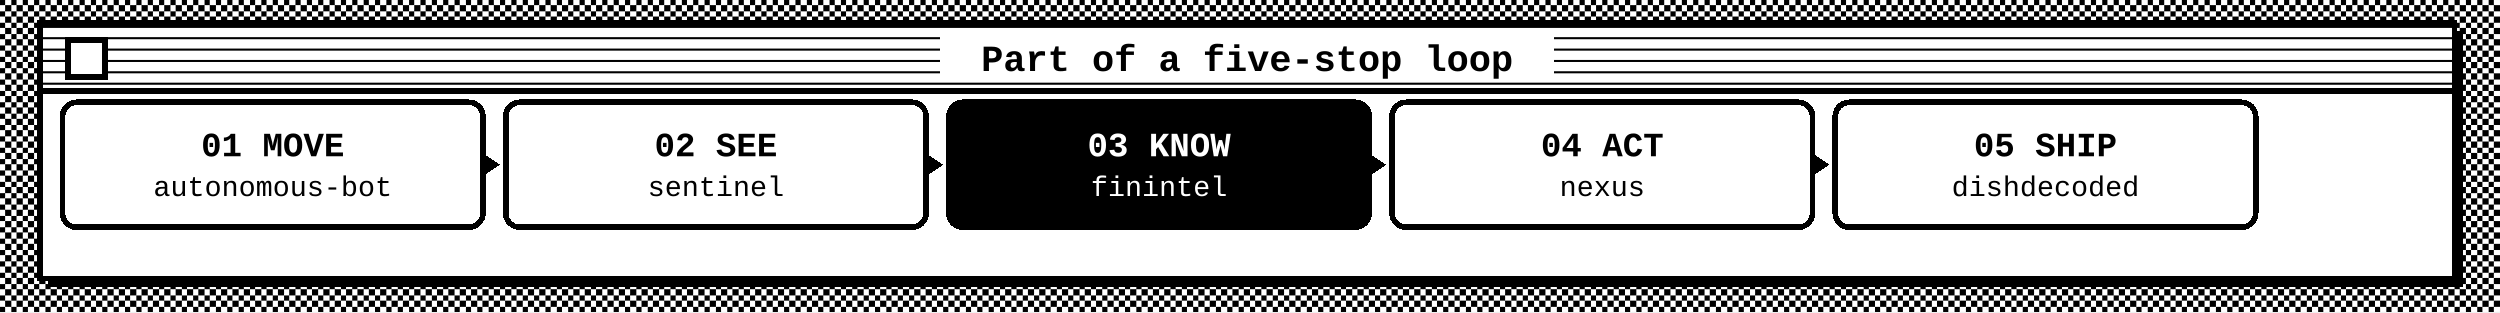
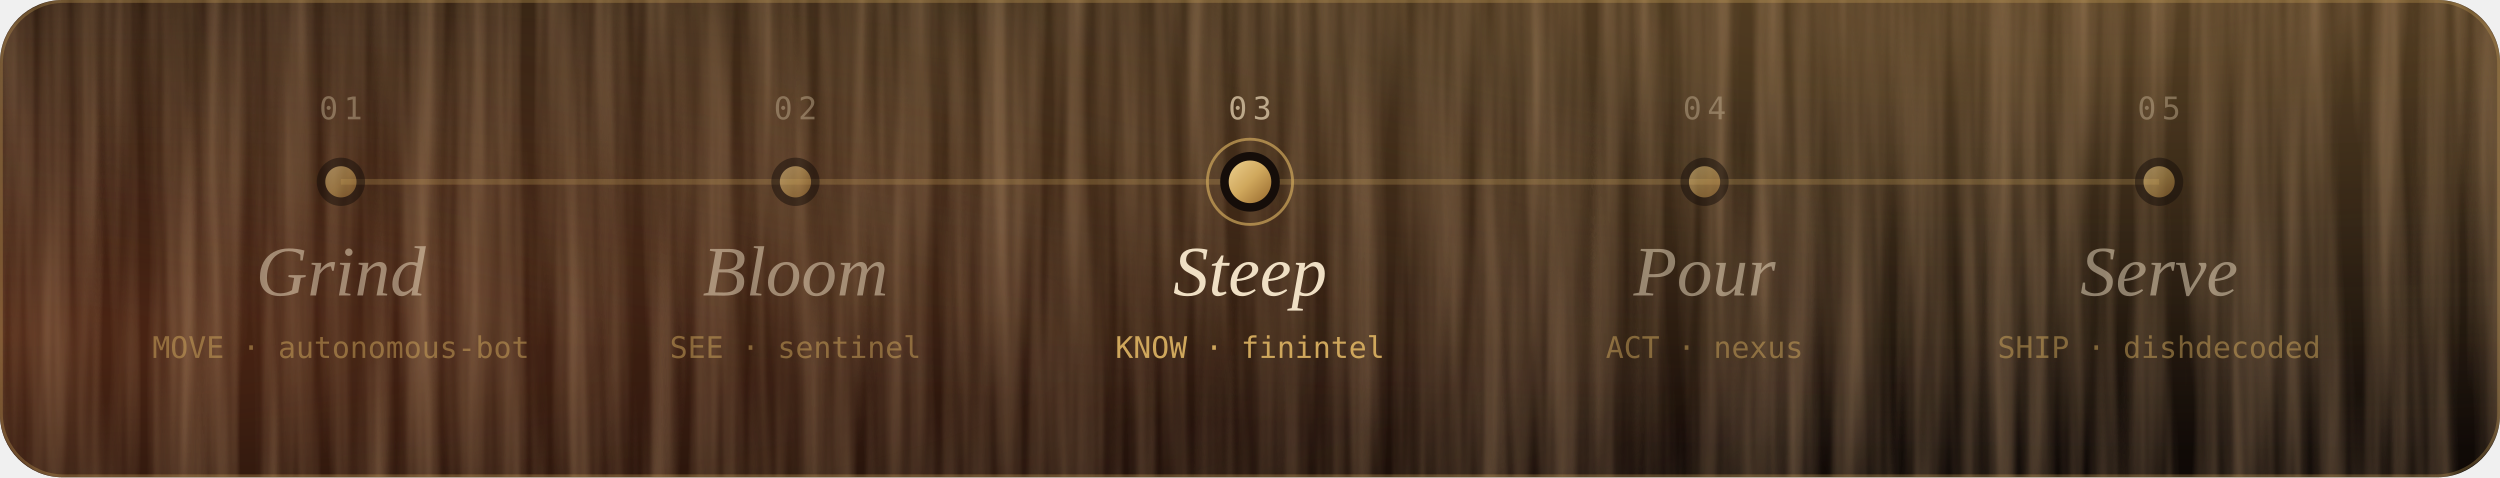
- <svg xmlns="http://www.w3.org/2000/svg" viewBox="0 0 880 110" width="100%" role="img" aria-label="finintel is one stop in a loop: move, see, know, act, ship" shape-rendering="crispEdges" font-family="Geneva, Monaco, 'Courier New', Courier, monospace">
+ <svg xmlns="http://www.w3.org/2000/svg" viewBox="0 0 880 168" width="100%" role="img" aria-label="finintel is one pour in a five-stage loop: move, see, know, act, ship">
  <defs>
-     <pattern id="dither" width="4" height="4" patternUnits="userSpaceOnUse">
-       <rect width="4" height="4" fill="#fff" />
-       <rect width="2" height="2" fill="#000" />
-       <rect x="2" y="2" width="2" height="2" fill="#000" />
-     </pattern>
-     <pattern id="light" width="4" height="4" patternUnits="userSpaceOnUse">
-       <rect width="4" height="4" fill="#fff" />
-       <rect width="1" height="1" fill="#000" />
-       <rect x="2" y="2" width="1" height="1" fill="#000" />
-     </pattern>
-     <pattern id="stripes" width="4" height="4" patternUnits="userSpaceOnUse">
-       <rect width="4" height="4" fill="#fff" />
-       <rect y="1" width="4" height="1" fill="#000" />
-     </pattern>
-     <pattern id="gray" width="2" height="2" patternUnits="userSpaceOnUse">
-       <rect width="2" height="2" fill="#fff" />
-       <rect width="1" height="1" fill="#000" />
-     </pattern>
+     <linearGradient id="wall" x1="0" y1="0" x2="0" y2="1">
+       <stop offset="0" stop-color="#24150c" />
+       <stop offset=".6" stop-color="#170e09" />
+       <stop offset="1" stop-color="#0f0906" />
+     </linearGradient>
+     <radialGradient id="lamp" cx=".84" cy="0" r=".95">
+       <stop offset="0" stop-color="#cfa75c" stop-opacity=".30" />
+       <stop offset="1" stop-color="#cfa75c" stop-opacity="0" />
+     </radialGradient>
+     <radialGradient id="ember" cx="0" cy=".7" r=".8">
+       <stop offset="0" stop-color="#7a3a1e" stop-opacity=".55" />
+       <stop offset="1" stop-color="#7a3a1e" stop-opacity="0" />
+     </radialGradient>
+     <linearGradient id="glass" x1="0" y1="0" x2="1" y2="1">
+       <stop offset="0" stop-color="#efdfc4" stop-opacity=".13" />
+       <stop offset="1" stop-color="#efdfc4" stop-opacity=".03" />
+     </linearGradient>
+     <linearGradient id="green" x1="0" y1="0" x2="1" y2="1">
+       <stop offset="0" stop-color="#1d4435" stop-opacity=".85" />
+       <stop offset="1" stop-color="#efdfc4" stop-opacity=".04" />
+     </linearGradient>
+     <linearGradient id="brass" x1="0" y1="0" x2="1" y2="1">
+       <stop offset="0" stop-color="#f3d898" />
+       <stop offset=".5" stop-color="#cfa75c" />
+       <stop offset="1" stop-color="#8a5a22" />
+     </linearGradient>
+     <linearGradient id="neo" x1="0" y1="0" x2="1" y2="1">
+       <stop offset="0" stop-color="#3a2411" />
+       <stop offset="1" stop-color="#22140b" />
+     </linearGradient>
+     <linearGradient id="fade" x1="0" y1="0" x2="1" y2="0">
+       <stop offset="0" stop-color="#cfa75c" stop-opacity=".75" />
+       <stop offset="1" stop-color="#cfa75c" stop-opacity="0" />
+     </linearGradient>
+     <filter id="grain" x="0" y="0" width="100%" height="100%">
+       <feTurbulence type="fractalNoise" baseFrequency=".11 .005" numOctaves="3" seed="7" />
+       <feColorMatrix values="0 0 0 0 .62  0 0 0 0 .38  0 0 0 0 .2  1.4 0 0 0 -.42" />
+     </filter>
+     <filter id="blur" x="-60%" y="-60%" width="220%" height="220%">
+       <feGaussianBlur stdDeviation="36" />
+     </filter>
+     <filter id="lift" x="-20%" y="-40%" width="140%" height="190%">
+       <feDropShadow dx="3" dy="4" stdDeviation="4" flood-color="#000" flood-opacity=".6" />
+       <feDropShadow dx="-2" dy="-2" stdDeviation="2.5" flood-color="#96623a" flood-opacity=".26" />
+     </filter>
+     <clipPath id="clip">
+       <rect width="880" height="168" rx="22" />
+     </clipPath>
  </defs>
-   <rect width="880" height="110" fill="url(#dither)" />
-   <rect x="17" y="11" width="850" height="90" fill="#000" />
-   <rect x="14" y="8" width="850" height="90" fill="#fff" stroke="#000" stroke-width="2" />
-   <rect x="15" y="9" width="848" height="22" fill="url(#stripes)" />
-   <line x1="14" y1="32" x2="864" y2="32" stroke="#000" stroke-width="2" />
-   <rect x="24" y="14" width="13" height="13" fill="#fff" stroke="#000" stroke-width="2" />
-   <rect x="331.0" y="11" width="216" height="18" fill="#fff" />
-   <text x="439.0" y="25" font-size="13" font-weight="bold" text-anchor="middle" fill="#000">Part of a five-stop loop</text>
-   <rect x="22.0" y="36" width="148.0" height="44" rx="5" fill="#fff" stroke="#000" stroke-width="2" />
-   <text x="96.0" y="55.0" font-size="12" font-weight="bold" text-anchor="middle" fill="#000">01 MOVE</text>
-   <text x="96.0" y="69.0" font-size="10" text-anchor="middle" fill="#000">autonomous-bot</text>
-   <path d="M170.0 54.0 l6 4 l-6 4z" fill="#000" />
-   <rect x="178.0" y="36" width="148.0" height="44" rx="5" fill="#fff" stroke="#000" stroke-width="2" />
-   <text x="252.0" y="55.0" font-size="12" font-weight="bold" text-anchor="middle" fill="#000">02 SEE</text>
-   <text x="252.0" y="69.0" font-size="10" text-anchor="middle" fill="#000">sentinel</text>
-   <path d="M326.0 54.0 l6 4 l-6 4z" fill="#000" />
-   <rect x="334.0" y="36" width="148.0" height="44" rx="5" fill="#000" stroke="#000" stroke-width="2" />
-   <text x="408.0" y="55.0" font-size="12" font-weight="bold" text-anchor="middle" fill="#fff">03 KNOW</text>
-   <text x="408.0" y="69.0" font-size="10" text-anchor="middle" fill="#fff">finintel</text>
-   <path d="M482.0 54.0 l6 4 l-6 4z" fill="#000" />
-   <rect x="490.0" y="36" width="148.0" height="44" rx="5" fill="#fff" stroke="#000" stroke-width="2" />
-   <text x="564.0" y="55.0" font-size="12" font-weight="bold" text-anchor="middle" fill="#000">04 ACT</text>
-   <text x="564.0" y="69.0" font-size="10" text-anchor="middle" fill="#000">nexus</text>
-   <path d="M638.0 54.0 l6 4 l-6 4z" fill="#000" />
-   <rect x="646.0" y="36" width="148.0" height="44" rx="5" fill="#fff" stroke="#000" stroke-width="2" />
-   <text x="720.0" y="55.0" font-size="12" font-weight="bold" text-anchor="middle" fill="#000">05 SHIP</text>
-   <text x="720.0" y="69.0" font-size="10" text-anchor="middle" fill="#000">dishdecoded</text>
+   <g clip-path="url(#clip)">
+     <rect width="880" height="168" fill="url(#wall)" />
+     <rect width="880" height="168" fill="url(#ember)" />
+     <rect width="880" height="168" fill="url(#lamp)" />
+     <rect width="880" height="168" filter="url(#grain)" opacity=".5" />
+   </g>
+   <rect x=".5" y=".5" width="879" height="167" rx="22" fill="none" stroke="#cfa75c" stroke-opacity=".3" />
+   <path d="M120.0 64H760.0" stroke="#cfa75c" stroke-opacity=".25" stroke-width="2" />
+   <path d="M120.0 64H760.0" stroke="url(#brass)" stroke-width="2.5" stroke-linecap="round" stroke-dasharray="60 640.0">
+     <animate attributeName="stroke-dashoffset" values="60;-640.0" dur="5s" repeatCount="indefinite" />
+   </path>
+   <circle cx="120.0" cy="64" r="7" fill="url(#brass)" stroke="#150d09" stroke-width="3" opacity=".5" />
+   <text x="120.0" y="42" font-family="'SF Mono',Menlo,Consolas,'DejaVu Sans Mono',monospace" font-size="11" fill="#bda98b" text-anchor="middle" letter-spacing="2" opacity=".5">01</text>
+   <text x="120.0" y="104" font-family="'Bodoni 72','Bodoni MT',Didot,'Playfair Display',Georgia,'Times New Roman',serif" font-size="25" fill="#efdfc4" font-style="italic" text-anchor="middle" opacity=".5">Grind</text>
+   <text x="120.0" y="126" font-family="'SF Mono',Menlo,Consolas,'DejaVu Sans Mono',monospace" font-size="10.5" fill="#cfa75c" text-anchor="middle" opacity=".5">MOVE · autonomous-bot</text>
+   <circle cx="280.0" cy="64" r="7" fill="url(#brass)" stroke="#150d09" stroke-width="3" opacity=".5" />
+   <text x="280.0" y="42" font-family="'SF Mono',Menlo,Consolas,'DejaVu Sans Mono',monospace" font-size="11" fill="#bda98b" text-anchor="middle" letter-spacing="2" opacity=".5">02</text>
+   <text x="280.0" y="104" font-family="'Bodoni 72','Bodoni MT',Didot,'Playfair Display',Georgia,'Times New Roman',serif" font-size="25" fill="#efdfc4" font-style="italic" text-anchor="middle" opacity=".5">Bloom</text>
+   <text x="280.0" y="126" font-family="'SF Mono',Menlo,Consolas,'DejaVu Sans Mono',monospace" font-size="10.5" fill="#cfa75c" text-anchor="middle" opacity=".5">SEE · sentinel</text>
+   <circle cx="440.0" cy="64" r="15" fill="none" stroke="#cfa75c" stroke-opacity=".7">
+     <animate attributeName="r" values="12;19;12" dur="2.6s" repeatCount="indefinite" />
+     <animate attributeName="stroke-opacity" values=".8;0;.8" dur="2.6s" repeatCount="indefinite" />
+   </circle>
+   <circle cx="440.0" cy="64" r="9" fill="url(#brass)" stroke="#150d09" stroke-width="3" opacity="1" />
+   <text x="440.0" y="42" font-family="'SF Mono',Menlo,Consolas,'DejaVu Sans Mono',monospace" font-size="11" fill="#bda98b" text-anchor="middle" letter-spacing="2" opacity="1">03</text>
+   <text x="440.0" y="104" font-family="'Bodoni 72','Bodoni MT',Didot,'Playfair Display',Georgia,'Times New Roman',serif" font-size="25" fill="#efdfc4" font-style="italic" text-anchor="middle" opacity="1">Steep</text>
+   <text x="440.0" y="126" font-family="'SF Mono',Menlo,Consolas,'DejaVu Sans Mono',monospace" font-size="10.5" fill="#cfa75c" text-anchor="middle" opacity="1">KNOW · finintel</text>
+   <circle cx="600.0" cy="64" r="7" fill="url(#brass)" stroke="#150d09" stroke-width="3" opacity=".5" />
+   <text x="600.0" y="42" font-family="'SF Mono',Menlo,Consolas,'DejaVu Sans Mono',monospace" font-size="11" fill="#bda98b" text-anchor="middle" letter-spacing="2" opacity=".5">04</text>
+   <text x="600.0" y="104" font-family="'Bodoni 72','Bodoni MT',Didot,'Playfair Display',Georgia,'Times New Roman',serif" font-size="25" fill="#efdfc4" font-style="italic" text-anchor="middle" opacity=".5">Pour</text>
+   <text x="600.0" y="126" font-family="'SF Mono',Menlo,Consolas,'DejaVu Sans Mono',monospace" font-size="10.5" fill="#cfa75c" text-anchor="middle" opacity=".5">ACT · nexus</text>
+   <circle cx="760.0" cy="64" r="7" fill="url(#brass)" stroke="#150d09" stroke-width="3" opacity=".5" />
+   <text x="760.0" y="42" font-family="'SF Mono',Menlo,Consolas,'DejaVu Sans Mono',monospace" font-size="11" fill="#bda98b" text-anchor="middle" letter-spacing="2" opacity=".5">05</text>
+   <text x="760.0" y="104" font-family="'Bodoni 72','Bodoni MT',Didot,'Playfair Display',Georgia,'Times New Roman',serif" font-size="25" fill="#efdfc4" font-style="italic" text-anchor="middle" opacity=".5">Serve</text>
+   <text x="760.0" y="126" font-family="'SF Mono',Menlo,Consolas,'DejaVu Sans Mono',monospace" font-size="10.5" fill="#cfa75c" text-anchor="middle" opacity=".5">SHIP · dishdecoded</text>
</svg>
